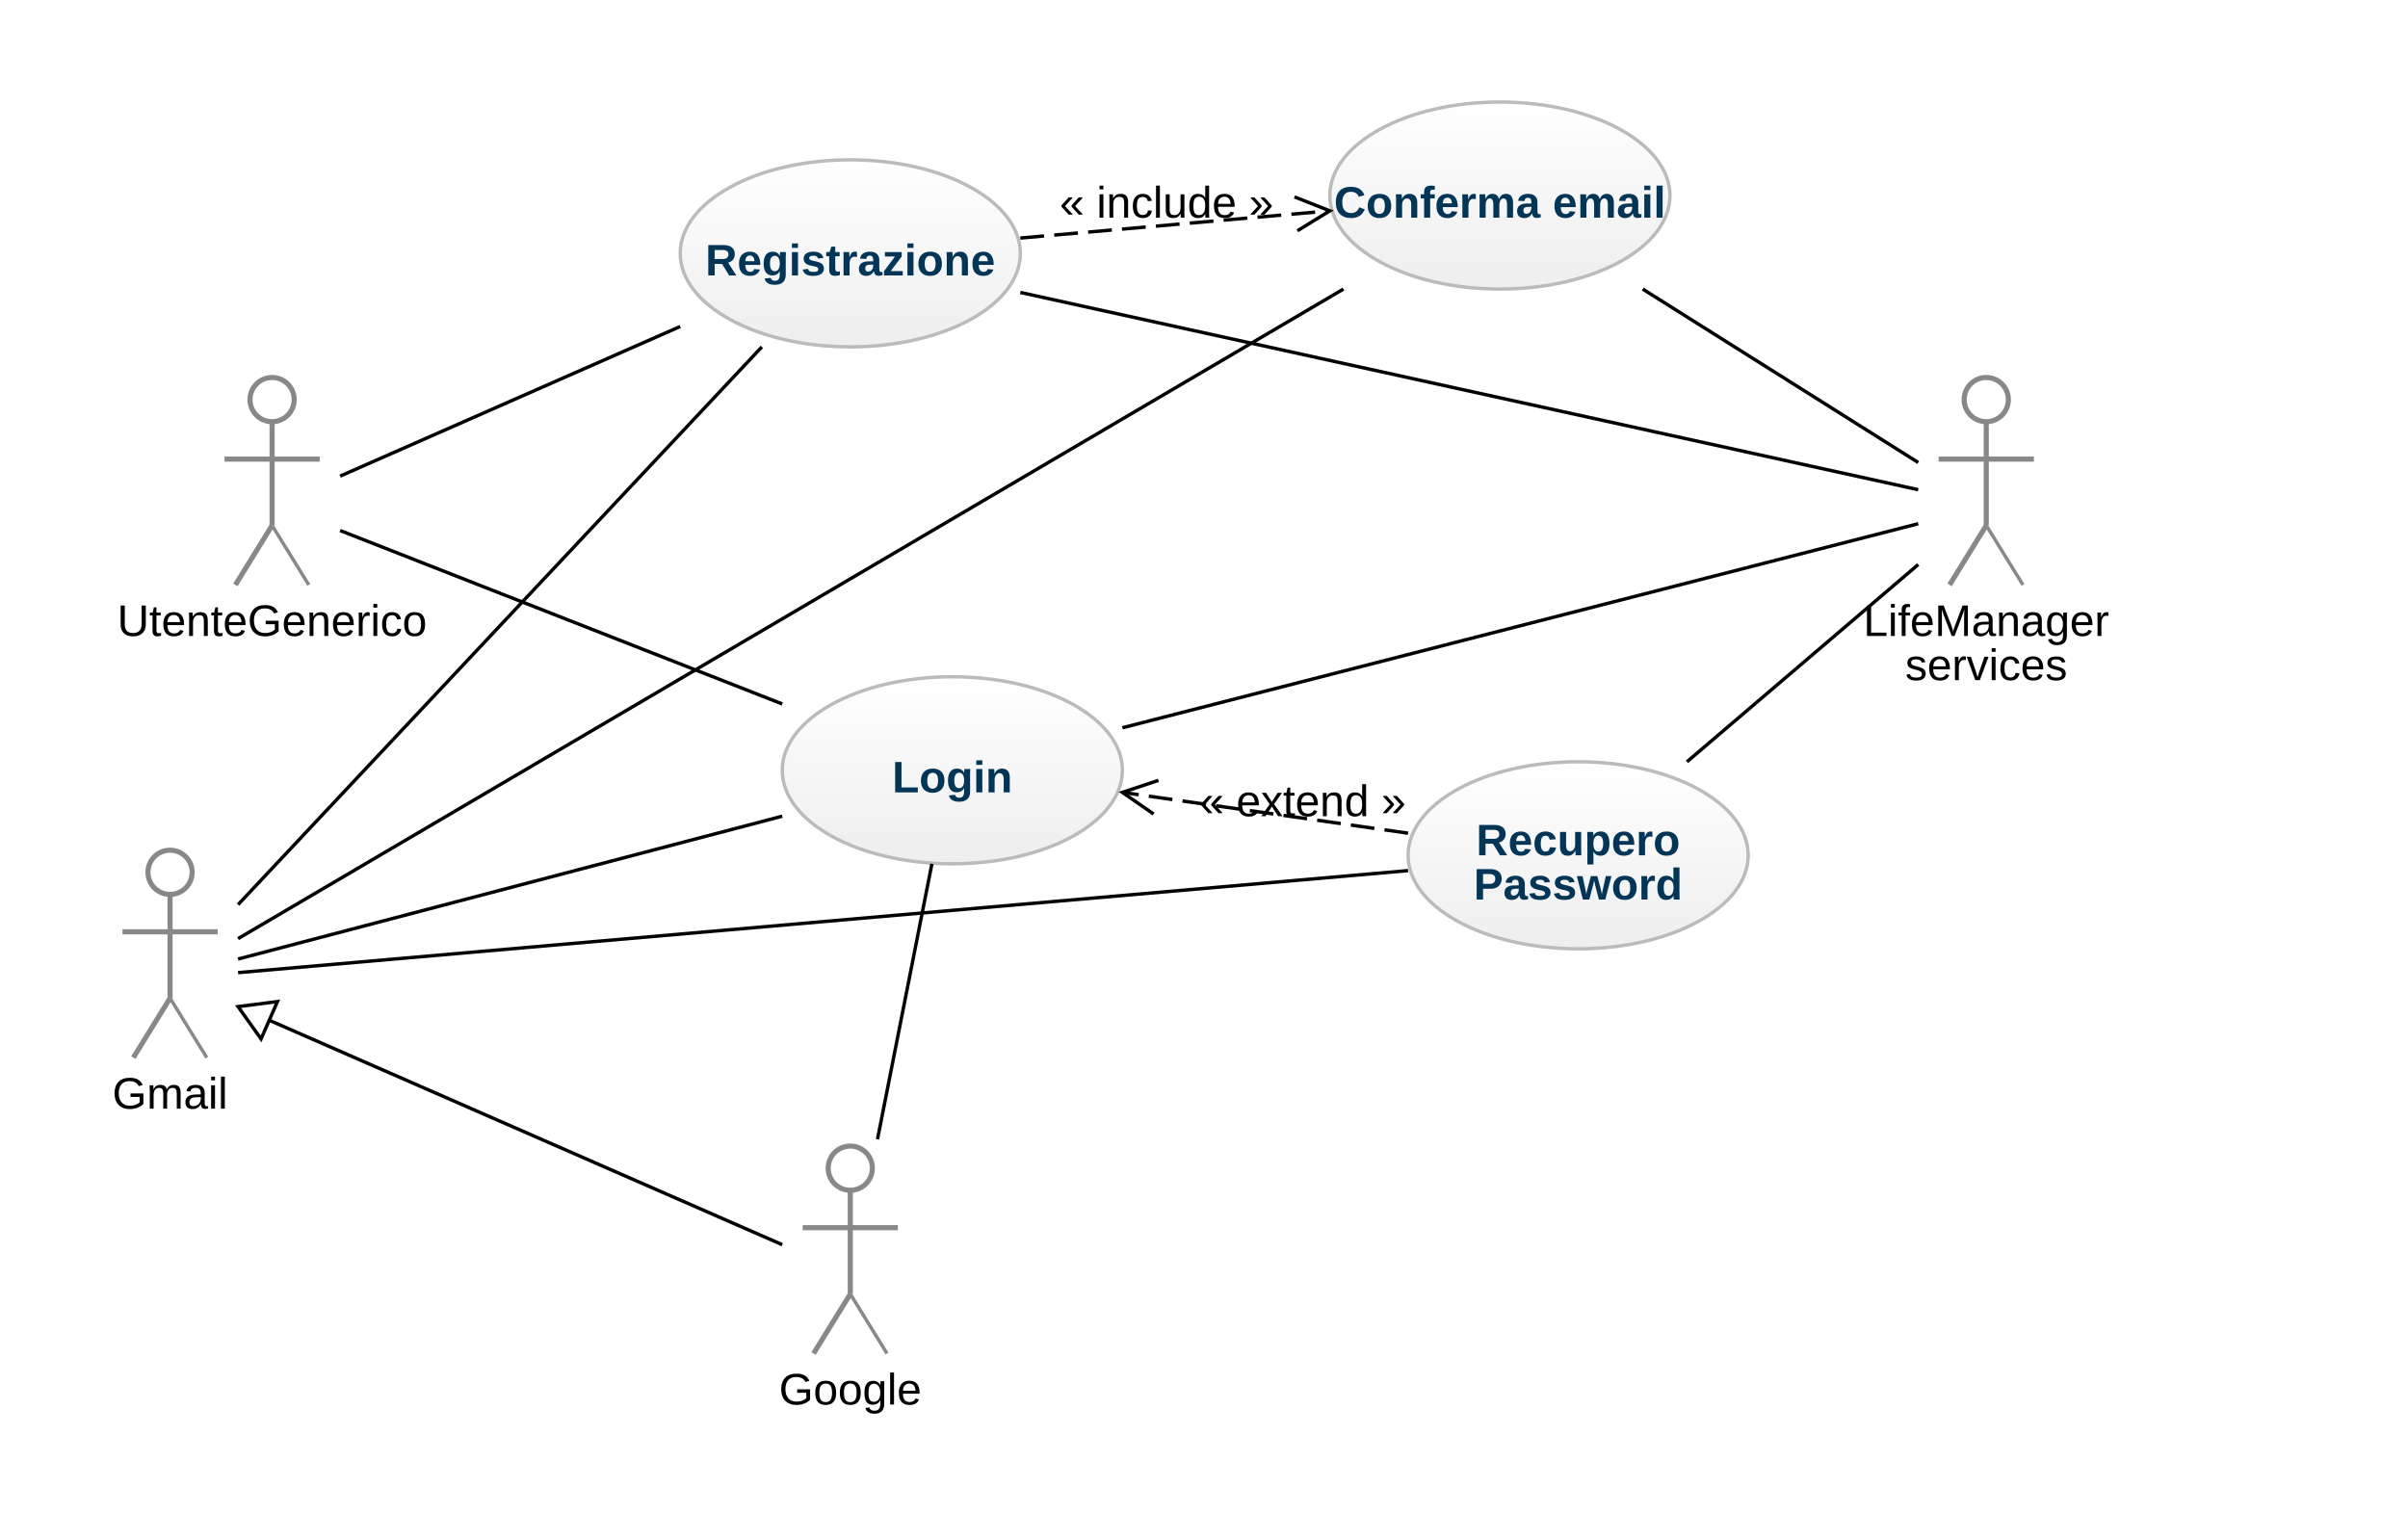
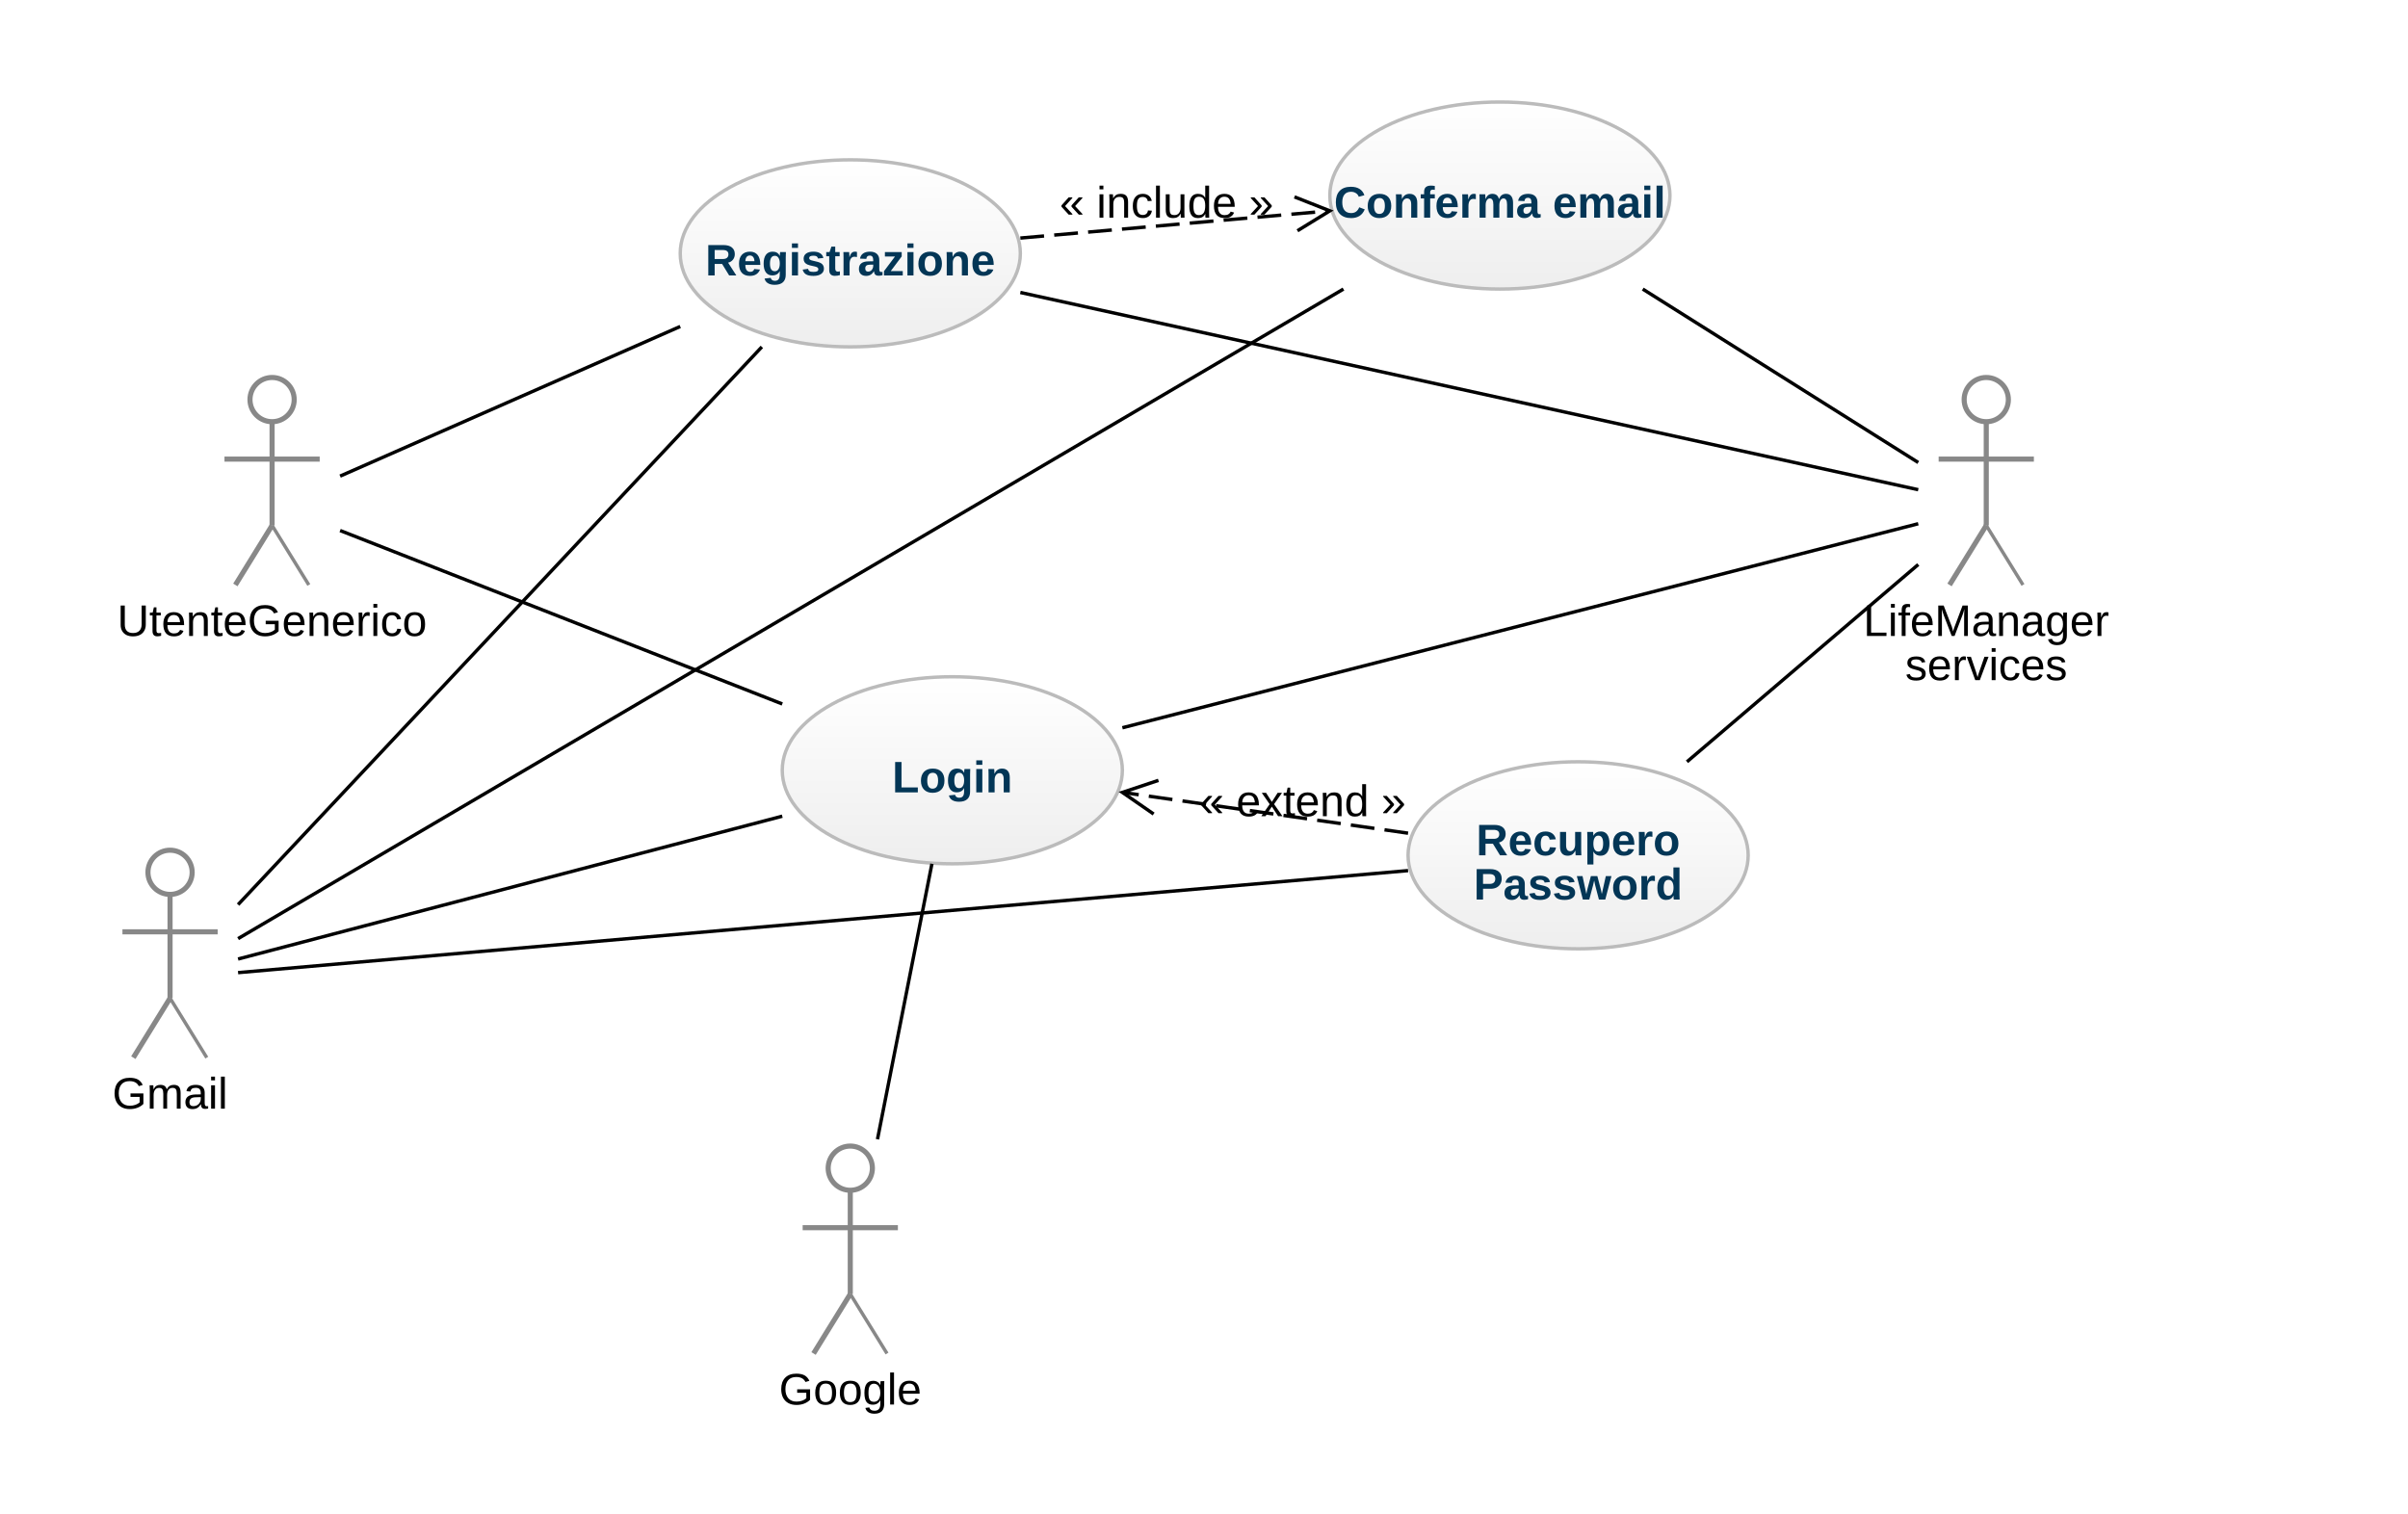
<svg xmlns="http://www.w3.org/2000/svg" viewBox="50 -19 708 445" width="708.0px" font-size="13" font-family="Arial, LiberationSans" version="1.1" height="445.0px">
  <defs>
    <style type="text/css">svg text {text-rendering: geometricPrecision;}</style>
-     <linearGradient y1="0.0%" x1="0.0%" y2="100.0%" x2="0.0%" id="0e16a97f-6cee-476c-b18a-c51b45d03954" spreadMethod="pad">
+     <linearGradient y1="0.0%" x1="0.0%" y2="100.0%" x2="0.0%" id="3f840d7a-561e-48c2-8069-7fc40d887fcf" spreadMethod="pad">
      <stop stop-opacity="1" offset="0" stop-color="rgb(255, 255, 255)" />
      <stop stop-opacity="1" offset="100" stop-color="rgb(238, 238, 238)" />
    </linearGradient>
-     <linearGradient y1="0.0%" x1="0.0%" y2="100.0%" x2="0.0%" id="3851efc7-3884-4ce8-911f-5eebed63e9da" spreadMethod="pad">
+     <linearGradient y1="0.0%" x1="0.0%" y2="100.0%" x2="0.0%" id="ccdb1a8f-58e6-4d80-bacc-0ec9c6d69ef7" spreadMethod="pad">
      <stop stop-opacity="1" offset="0" stop-color="rgb(255, 255, 255)" />
      <stop stop-opacity="1" offset="100" stop-color="rgb(238, 238, 238)" />
    </linearGradient>
-     <linearGradient y1="0.0%" x1="0.0%" y2="100.0%" x2="0.0%" id="875bd2d8-d113-48c2-8f4c-5c9a592d4161" spreadMethod="pad">
+     <linearGradient y1="0.0%" x1="0.0%" y2="100.0%" x2="0.0%" id="3777ca76-5fb9-492f-99ad-a4429e899a6f" spreadMethod="pad">
      <stop stop-opacity="1" offset="0" stop-color="rgb(255, 255, 255)" />
      <stop stop-opacity="1" offset="100" stop-color="rgb(238, 238, 238)" />
    </linearGradient>
-     <linearGradient y1="0.0%" x1="0.0%" y2="100.0%" x2="0.0%" id="bd4b310c-5f1d-466d-898e-4070bdb40dc1" spreadMethod="pad">
+     <linearGradient y1="0.0%" x1="0.0%" y2="100.0%" x2="0.0%" id="f0e43da2-9b0f-4d60-b8ac-dad3162074ce" spreadMethod="pad">
      <stop stop-opacity="1" offset="0" stop-color="rgb(255, 255, 255)" />
      <stop stop-opacity="1" offset="100" stop-color="rgb(238, 238, 238)" />
    </linearGradient>
-     <linearGradient y1="0.0%" x1="0.0%" y2="100.0%" x2="0.0%" id="d836122c-7cc0-4e40-8e6e-f4bc9c115ea0" spreadMethod="pad">
+     <linearGradient y1="0.0%" x1="0.0%" y2="100.0%" x2="0.0%" id="8a6b1d5c-03a0-4fb7-9905-faf7cb711ac8" spreadMethod="pad">
      <stop stop-opacity="1" offset="0" stop-color="rgb(255, 255, 255)" />
      <stop stop-opacity="1" offset="100" stop-color="rgb(238, 238, 238)" />
    </linearGradient>
-     <linearGradient y1="0.0%" x1="0.0%" y2="100.0%" x2="0.0%" id="0f9533ae-d36c-4675-879b-30c74d747154" spreadMethod="pad">
+     <linearGradient y1="0.0%" x1="0.0%" y2="100.0%" x2="0.0%" id="53cae0e6-d5f3-4cc8-8b43-ccfaa8561be1" spreadMethod="pad">
      <stop stop-opacity="1" offset="0" stop-color="rgb(255, 255, 255)" />
      <stop stop-opacity="1" offset="100" stop-color="rgb(238, 238, 238)" />
    </linearGradient>
-     <linearGradient y1="0.0%" x1="0.0%" y2="100.0%" x2="0.0%" id="89e71838-e492-437e-8fb5-56084fcccabf" spreadMethod="pad">
+     <linearGradient y1="0.0%" x1="0.0%" y2="100.0%" x2="0.0%" id="7aedf9fe-fd06-4d3c-aa09-a86569236708" spreadMethod="pad">
      <stop stop-opacity="1" offset="0" stop-color="rgb(255, 255, 255)" />
      <stop stop-opacity="1" offset="100" stop-color="rgb(238, 238, 238)" />
    </linearGradient>
-     <linearGradient y1="0.0%" x1="0.0%" y2="100.0%" x2="0.0%" id="3e6bb571-0eb1-4094-9882-2faff0df7daf" spreadMethod="pad">
+     <linearGradient y1="0.0%" x1="0.0%" y2="100.0%" x2="0.0%" id="05caddf3-8d09-4a0e-bc43-d46fe80264ee" spreadMethod="pad">
      <stop stop-opacity="1" offset="0" stop-color="rgb(255, 255, 255)" />
      <stop stop-opacity="1" offset="100" stop-color="rgb(238, 238, 238)" />
    </linearGradient>
-     <linearGradient y1="0.0%" x1="0.0%" y2="100.0%" x2="0.0%" id="4fc694c9-12fd-4f95-840e-f21643e4e06e" spreadMethod="pad">
+     <linearGradient y1="0.0%" x1="0.0%" y2="100.0%" x2="0.0%" id="61abcca3-bc13-4a63-a72c-e3612eb94f13" spreadMethod="pad">
      <stop stop-opacity="1" offset="0" stop-color="rgb(255, 255, 255)" />
      <stop stop-opacity="1" offset="100" stop-color="rgb(238, 238, 238)" />
    </linearGradient>
-     <linearGradient y1="0.0%" x1="0.0%" y2="100.0%" x2="0.0%" id="6e65faa8-0a0a-41e4-ad4d-e8868866887e" spreadMethod="pad">
+     <linearGradient y1="0.0%" x1="0.0%" y2="100.0%" x2="0.0%" id="60a7f067-27ff-4c8d-9843-377ec49083d6" spreadMethod="pad">
      <stop stop-opacity="1" offset="0" stop-color="rgb(255, 255, 255)" />
      <stop stop-opacity="1" offset="100" stop-color="rgb(238, 238, 238)" />
    </linearGradient>
-     <linearGradient y1="0.0%" x1="0.0%" y2="100.0%" x2="0.0%" id="a7b770f4-3625-4d05-ae83-ddc903eb5bfe" spreadMethod="pad">
+     <linearGradient y1="0.0%" x1="0.0%" y2="100.0%" x2="0.0%" id="df73bd94-1bf7-4e35-8f03-f6948ff01b51" spreadMethod="pad">
      <stop stop-opacity="1" offset="0" stop-color="rgb(255, 255, 255)" />
      <stop stop-opacity="1" offset="100" stop-color="rgb(238, 238, 238)" />
    </linearGradient>
-     <linearGradient y1="0.0%" x1="0.0%" y2="100.0%" x2="0.0%" id="aaba405f-1235-4e45-9a09-456090dea215" spreadMethod="pad">
+     <linearGradient y1="0.0%" x1="0.0%" y2="100.0%" x2="0.0%" id="112e77c5-9844-4811-9b56-016e57ce8196" spreadMethod="pad">
      <stop stop-opacity="1" offset="0" stop-color="rgb(255, 255, 255)" />
      <stop stop-opacity="1" offset="100" stop-color="rgb(238, 238, 238)" />
    </linearGradient>
-     <linearGradient y1="0.0%" x1="0.0%" y2="100.0%" x2="0.0%" id="c957821c-34f4-4d8c-b621-8f8bde39fc64" spreadMethod="pad">
+     <linearGradient y1="0.0%" x1="0.0%" y2="100.0%" x2="0.0%" id="588d8304-b1d6-48e2-b5fb-218352641d28" spreadMethod="pad">
      <stop stop-opacity="1" offset="0" stop-color="rgb(255, 255, 255)" />
      <stop stop-opacity="1" offset="100" stop-color="rgb(238, 238, 238)" />
    </linearGradient>
-     <linearGradient y1="0.0%" x1="0.0%" y2="100.0%" x2="0.0%" id="05804b6a-2b29-4be1-975d-a81e21ca2673" spreadMethod="pad">
+     <linearGradient y1="0.0%" x1="0.0%" y2="100.0%" x2="0.0%" id="ee4dcc24-a1f5-4469-9bd4-2bda4c536d56" spreadMethod="pad">
      <stop stop-opacity="1" offset="0" stop-color="rgb(255, 255, 255)" />
      <stop stop-opacity="1" offset="100" stop-color="rgb(238, 238, 238)" />
    </linearGradient>
-     <linearGradient y1="0.0%" x1="0.0%" y2="100.0%" x2="0.0%" id="f2d73ea1-89a3-4fd5-8dda-76cce8e63284" spreadMethod="pad">
+     <linearGradient y1="0.0%" x1="0.0%" y2="100.0%" x2="0.0%" id="fe2e8b76-d9a4-4be8-a489-44c631d6e517" spreadMethod="pad">
      <stop stop-opacity="1" offset="0" stop-color="rgb(255, 255, 255)" />
      <stop stop-opacity="1" offset="100" stop-color="rgb(238, 238, 238)" />
    </linearGradient>
  </defs>
  <g transform="translate(110.0,90.0)" id="_TUp3gKrkEDuaqcM2JxuTUQ">
    <circle r="6.5" cx="20.0" cy="8.5" stroke-width="1.5" fill="rgb(255, 255, 255)" stroke="rgb(136, 136, 136)" look="allInOne" />
    <line y1="15.0" x1="20.0" y2="45.5" x2="20.0" stroke-width="1.5" fill="rgb(255, 255, 255)" stroke="rgb(136, 136, 136)" look="allInOne" />
    <line y1="26.0" x1="6.0" y2="26.0" x2="34.0" stroke-width="1.5" fill="rgb(255, 255, 255)" stroke="rgb(136, 136, 136)" look="allInOne" />
    <line y1="45.5" x1="20.0" y2="63.0" x2="9.2" stroke-width="1.5" fill="rgb(255, 255, 255)" stroke="rgb(136, 136, 136)" look="allInOne" />
    <line y1="45.5" x1="20.0" y2="63.0" x2="30.8" fill="rgb(255, 255, 255)" stroke="rgb(136, 136, 136)" look="allInOne" />
    <text text-anchor="middle" x="20.0" y="78.0" font-size="13" font-style="normal" fill="rgb(0, 0, 0)">UtenteGenerico</text>
  </g>
  <g transform="translate(280.0,180.0)" id="_d1xs4KrkEDuaqcM2JxuTUQ">
-     <ellipse cx="50.0" cy="27.5" rx="50.0" ry="27.5" stroke-width="1.0" fill="url(#0e16a97f-6cee-476c-b18a-c51b45d03954)" stroke="rgb(187, 187, 187)" look="allInOne" />
+     <ellipse cx="50.0" cy="27.5" rx="50.0" ry="27.5" stroke-width="1.0" fill="url(#3f840d7a-561e-48c2-8069-7fc40d887fcf)" stroke="rgb(187, 187, 187)" look="allInOne" />
    <g transform="translate(0.0,21.0)">
      <g transform="translate(0.0,0.0)">
        <text font-weight="bold" text-anchor="middle" x="50.0" y="13.0" font-size="13" fill="rgb(3, 54, 86)">Login</text>
      </g>
    </g>
  </g>
  <g transform="translate(250.0,28.0)" id="_maL98KrkEDuaqcM2JxuTUQ">
-     <ellipse cx="50.0" cy="27.5" rx="50.0" ry="27.5" stroke-width="1.0" fill="url(#3851efc7-3884-4ce8-911f-5eebed63e9da)" stroke="rgb(187, 187, 187)" look="allInOne" />
+     <ellipse cx="50.0" cy="27.5" rx="50.0" ry="27.5" stroke-width="1.0" fill="url(#ccdb1a8f-58e6-4d80-bacc-0ec9c6d69ef7)" stroke="rgb(187, 187, 187)" look="allInOne" />
    <g transform="translate(0.0,21.0)">
      <g transform="translate(0.0,0.0)">
        <text font-weight="bold" text-anchor="middle" x="50.0" y="13.0" font-size="13" fill="rgb(3, 54, 86)">Registrazione</text>
      </g>
    </g>
  </g>
  <g transform="translate(441.0,11.0)" id="_xz8EcKrkEDuaqcM2JxuTUQ">
-     <ellipse cx="50.0" cy="27.5" rx="50.0" ry="27.5" stroke-width="1.0" fill="url(#875bd2d8-d113-48c2-8f4c-5c9a592d4161)" stroke="rgb(187, 187, 187)" look="allInOne" />
+     <ellipse cx="50.0" cy="27.5" rx="50.0" ry="27.5" stroke-width="1.0" fill="url(#3777ca76-5fb9-492f-99ad-a4429e899a6f)" stroke="rgb(187, 187, 187)" look="allInOne" />
    <g transform="translate(0.0,21.0)">
      <g transform="translate(0.0,0.0)">
        <text font-weight="bold" text-anchor="middle" x="50.0" y="13.0" font-size="13" fill="rgb(3, 54, 86)">Conferma email</text>
      </g>
    </g>
  </g>
  <g transform="translate(464.0,205.0)" id="_PhQB4KrlEDuaqcM2JxuTUQ">
-     <ellipse cx="50.0" cy="27.5" rx="50.0" ry="27.5" stroke-width="1.0" fill="url(#bd4b310c-5f1d-466d-898e-4070bdb40dc1)" stroke="rgb(187, 187, 187)" look="allInOne" />
+     <ellipse cx="50.0" cy="27.5" rx="50.0" ry="27.5" stroke-width="1.0" fill="url(#f0e43da2-9b0f-4d60-b8ac-dad3162074ce)" stroke="rgb(187, 187, 187)" look="allInOne" />
    <g transform="translate(0.0,14.5)">
      <g transform="translate(0.0,0.0)">
        <text font-weight="bold" text-anchor="middle" x="50.0" y="13.0" font-size="13" fill="rgb(3, 54, 86)">Recupero</text>
        <text font-weight="bold" text-anchor="middle" x="50.0" y="26.0" font-size="13" fill="rgb(3, 54, 86)">Password</text>
      </g>
    </g>
  </g>
  <g transform="translate(80.0,229.0)" id="_X4gnwKrlEDuaqcM2JxuTUQ">
    <circle r="6.5" cx="20.0" cy="8.5" stroke-width="1.5" fill="rgb(255, 255, 255)" stroke="rgb(136, 136, 136)" look="allInOne" />
    <line y1="15.0" x1="20.0" y2="45.5" x2="20.0" stroke-width="1.5" fill="rgb(255, 255, 255)" stroke="rgb(136, 136, 136)" look="allInOne" />
    <line y1="26.0" x1="6.0" y2="26.0" x2="34.0" stroke-width="1.5" fill="rgb(255, 255, 255)" stroke="rgb(136, 136, 136)" look="allInOne" />
    <line y1="45.5" x1="20.0" y2="63.0" x2="9.2" stroke-width="1.5" fill="rgb(255, 255, 255)" stroke="rgb(136, 136, 136)" look="allInOne" />
    <line y1="45.5" x1="20.0" y2="63.0" x2="30.8" fill="rgb(255, 255, 255)" stroke="rgb(136, 136, 136)" look="allInOne" />
    <text text-anchor="middle" x="20.0" y="78.0" font-size="13" font-style="normal" fill="rgb(0, 0, 0)">Gmail</text>
  </g>
  <g transform="translate(280.0,316.0)" id="_Y6tEkKrlEDuaqcM2JxuTUQ">
    <circle r="6.5" cx="20.0" cy="8.5" stroke-width="1.5" fill="rgb(255, 255, 255)" stroke="rgb(136, 136, 136)" look="allInOne" />
    <line y1="15.0" x1="20.0" y2="45.5" x2="20.0" stroke-width="1.5" fill="rgb(255, 255, 255)" stroke="rgb(136, 136, 136)" look="allInOne" />
    <line y1="26.0" x1="6.0" y2="26.0" x2="34.0" stroke-width="1.5" fill="rgb(255, 255, 255)" stroke="rgb(136, 136, 136)" look="allInOne" />
    <line y1="45.5" x1="20.0" y2="63.0" x2="9.2" stroke-width="1.5" fill="rgb(255, 255, 255)" stroke="rgb(136, 136, 136)" look="allInOne" />
    <line y1="45.5" x1="20.0" y2="63.0" x2="30.8" fill="rgb(255, 255, 255)" stroke="rgb(136, 136, 136)" look="allInOne" />
    <text text-anchor="middle" x="20.0" y="78.0" font-size="13" font-style="normal" fill="rgb(0, 0, 0)">Google</text>
  </g>
  <g transform="translate(614.0,90.0)" id="_mDqe4KrlEDuaqcM2JxuTUQ">
    <circle r="6.5" cx="20.0" cy="8.5" stroke-width="1.5" fill="rgb(255, 255, 255)" stroke="rgb(136, 136, 136)" look="allInOne" />
    <line y1="15.0" x1="20.0" y2="45.5" x2="20.0" stroke-width="1.5" fill="rgb(255, 255, 255)" stroke="rgb(136, 136, 136)" look="allInOne" />
    <line y1="26.0" x1="6.0" y2="26.0" x2="34.0" stroke-width="1.5" fill="rgb(255, 255, 255)" stroke="rgb(136, 136, 136)" look="allInOne" />
    <line y1="45.5" x1="20.0" y2="63.0" x2="9.2" stroke-width="1.5" fill="rgb(255, 255, 255)" stroke="rgb(136, 136, 136)" look="allInOne" />
    <line y1="45.5" x1="20.0" y2="63.0" x2="30.8" fill="rgb(255, 255, 255)" stroke="rgb(136, 136, 136)" look="allInOne" />
    <text text-anchor="middle" x="20.0" y="78.0" font-size="13" font-style="normal" fill="rgb(0, 0, 0)">LifeManager</text>
    <text text-anchor="middle" x="20.0" y="91.0" font-size="13" font-style="normal" fill="rgb(0, 0, 0)">services</text>
  </g>
  <g transform="translate(155.0,178.0)" id="_gy6zcKrkEDuaqcM2JxuTUQ" />
  <g transform="translate(116.0,114.0)" id="_utB94KrkEDuaqcM2JxuTUQ" />
  <text text-anchor="middle" x="393.0" y="45.0" fill="rgb(0, 0, 0)">« include »</text>
  <g transform="translate(223.0,267.0)" id="_ClPB8KrmEDuaqcM2JxuTUQ" />
  <g transform="translate(167.0,257.0)" id="_YxHOQKrmEDuaqcM2JxuTUQ" />
  <g transform="translate(140.0,180.0)" id="_aIkJYKrmEDuaqcM2JxuTUQ" />
  <g transform="translate(223.0,177.0)" id="_cRtnMKrmEDuaqcM2JxuTUQ" />
  <text text-anchor="middle" x="433.0" y="221.0" fill="rgb(0, 0, 0)">« extend »</text>
  <g transform="translate(280.0,291.0)" id="_7ffAoKt8EDuSC69tJHxx4w" />
  <g transform="translate(469.0,107.0)" id="_-Z8moKt8EDuSC69tJHxx4w" />
  <g transform="translate(380.0,111.0)" id="__dCbUKt8EDuSC69tJHxx4w" />
  <g transform="translate(419.0,180.0)" id="_Ab9hsKt9EDuSC69tJHxx4w" />
  <g transform="translate(466.0,191.0)" id="_BHBQ4Kt9EDuSC69tJHxx4w" />
  <g id="_gyjAAKrkEDuaqcM2JxuTUQ">
    <line y1="137.0" x1="150.0" y2="188.0" x2="280.0" id="_gysxAKrkEDuaqcM2JxuTUQ" stroke-width="1.0" fill="none" stroke="rgb(0, 0, 0)" />
  </g>
  <g id="_usrYkKrkEDuaqcM2JxuTUQ">
    <line y1="121.0" x1="150.0" y2="77.0" x2="250.0" id="_usxfMarkEDuaqcM2JxuTUQ" stroke-width="1.0" fill="none" stroke="rgb(0, 0, 0)" />
  </g>
  <g id="_1W9fQKrkEDuaqcM2JxuTUQ">
    <line y1="51.0" x1="350.0" y2="43.0" x2="441.0" stroke-dasharray="7, 3" id="_1XAikqrkEDuaqcM2JxuTUQ" stroke-width="1.0" fill="none" stroke="rgb(0, 0, 0)" />
    <polyline transform="translate(441.0,43.0) rotate(84.97592)" stroke-width="1.0" fill="none" stroke="rgb(0, 0, 0)" points="-5.0,10.0 0.0,0.0 5.0,10.0" />
  </g>
  <g id="_Ck98MKrmEDuaqcM2JxuTUQ">
    <line y1="267.0" x1="120.0" y2="237.0" x2="464.0" id="_ClC0sarmEDuaqcM2JxuTUQ" stroke-width="1.0" fill="none" stroke="rgb(0, 0, 0)" />
  </g>
  <g id="_Yw4kwKrmEDuaqcM2JxuTUQ">
    <line y1="263.0" x1="120.0" y2="221.0" x2="280.0" id="_Yw82MarmEDuaqcM2JxuTUQ" stroke-width="1.0" fill="none" stroke="rgb(0, 0, 0)" />
  </g>
  <g id="_aIXVEKrmEDuaqcM2JxuTUQ">
    <line y1="247.0" x1="120.0" y2="83.0" x2="274.0" id="_aIa_cqrmEDuaqcM2JxuTUQ" stroke-width="1.0" fill="none" stroke="rgb(0, 0, 0)" />
  </g>
  <g id="_cRe9sKrmEDuaqcM2JxuTUQ">
    <line y1="257.0" x1="120.0" y2="66.0" x2="445.0" id="_cRj2MKrmEDuaqcM2JxuTUQ" stroke-width="1.0" fill="none" stroke="rgb(0, 0, 0)" />
  </g>
  <g id="_rrQ58Kt8EDuSC69tJHxx4w">
    <line y1="226.0" x1="464.0" y2="214.0" x2="380.0" stroke-dasharray="7, 3" id="_rrVLYqt8EDuSC69tJHxx4w" stroke-width="1.0" fill="none" stroke="rgb(0, 0, 0)" />
    <polyline transform="translate(380.0,214.0) rotate(-81.8699)" stroke-width="1.0" fill="none" stroke="rgb(0, 0, 0)" points="-5.0,10.0 0.0,0.0 5.0,10.0" />
  </g>
  <g id="_7fZhEKt8EDuSC69tJHxx4w">
    <line y1="316.0" x1="308.0" y2="235.0" x2="324.0" id="_7fb9UKt8EDuSC69tJHxx4w" stroke-width="1.0" fill="none" stroke="rgb(0, 0, 0)" />
  </g>
  <g id="_-Z148Kt8EDuSC69tJHxx4w">
    <line y1="117.0" x1="614.0" y2="66.0" x2="533.0" id="_-Z3uIqt8EDuSC69tJHxx4w" stroke-width="1.0" fill="none" stroke="rgb(0, 0, 0)" />
  </g>
  <g id="__c87wKt8EDuSC69tJHxx4w">
    <line y1="125.0" x1="614.0" y2="67.0" x2="350.0" id="__c_YAqt8EDuSC69tJHxx4w" stroke-width="1.0" fill="none" stroke="rgb(0, 0, 0)" />
  </g>
  <g id="_Ab4pMKt9EDuSC69tJHxx4w">
    <line y1="195.0" x1="380.0" y2="135.0" x2="614.0" id="_Ab7FcKt9EDuSC69tJHxx4w" stroke-width="1.0" fill="none" stroke="rgb(0, 0, 0)" />
  </g>
  <g id="_BG7xUKt9EDuSC69tJHxx4w">
    <line y1="205.0" x1="546.0" y2="147.0" x2="614.0" id="_BG-Nkqt9EDuSC69tJHxx4w" stroke-width="1.0" fill="none" stroke="rgb(0, 0, 0)" />
  </g>
-   <g id="_EuWj8Kt9EDuSC69tJHxx4w">
-     <line y1="347.0" x1="280.0" y2="277.0" x2="120.0" id="_EuZnQat9EDuSC69tJHxx4w" stroke-width="1.0" fill="none" stroke="rgb(0, 0, 0)" />
-     <polygon transform="translate(120.0,277.0) rotate(-66.37062)" stroke-width="1.0" fill="rgb(255, 255, 255)" stroke="rgb(0, 0, 0)" points="-6.0,10.0 0.0,0.0 6.0,10.0" />
-   </g>
</svg>
